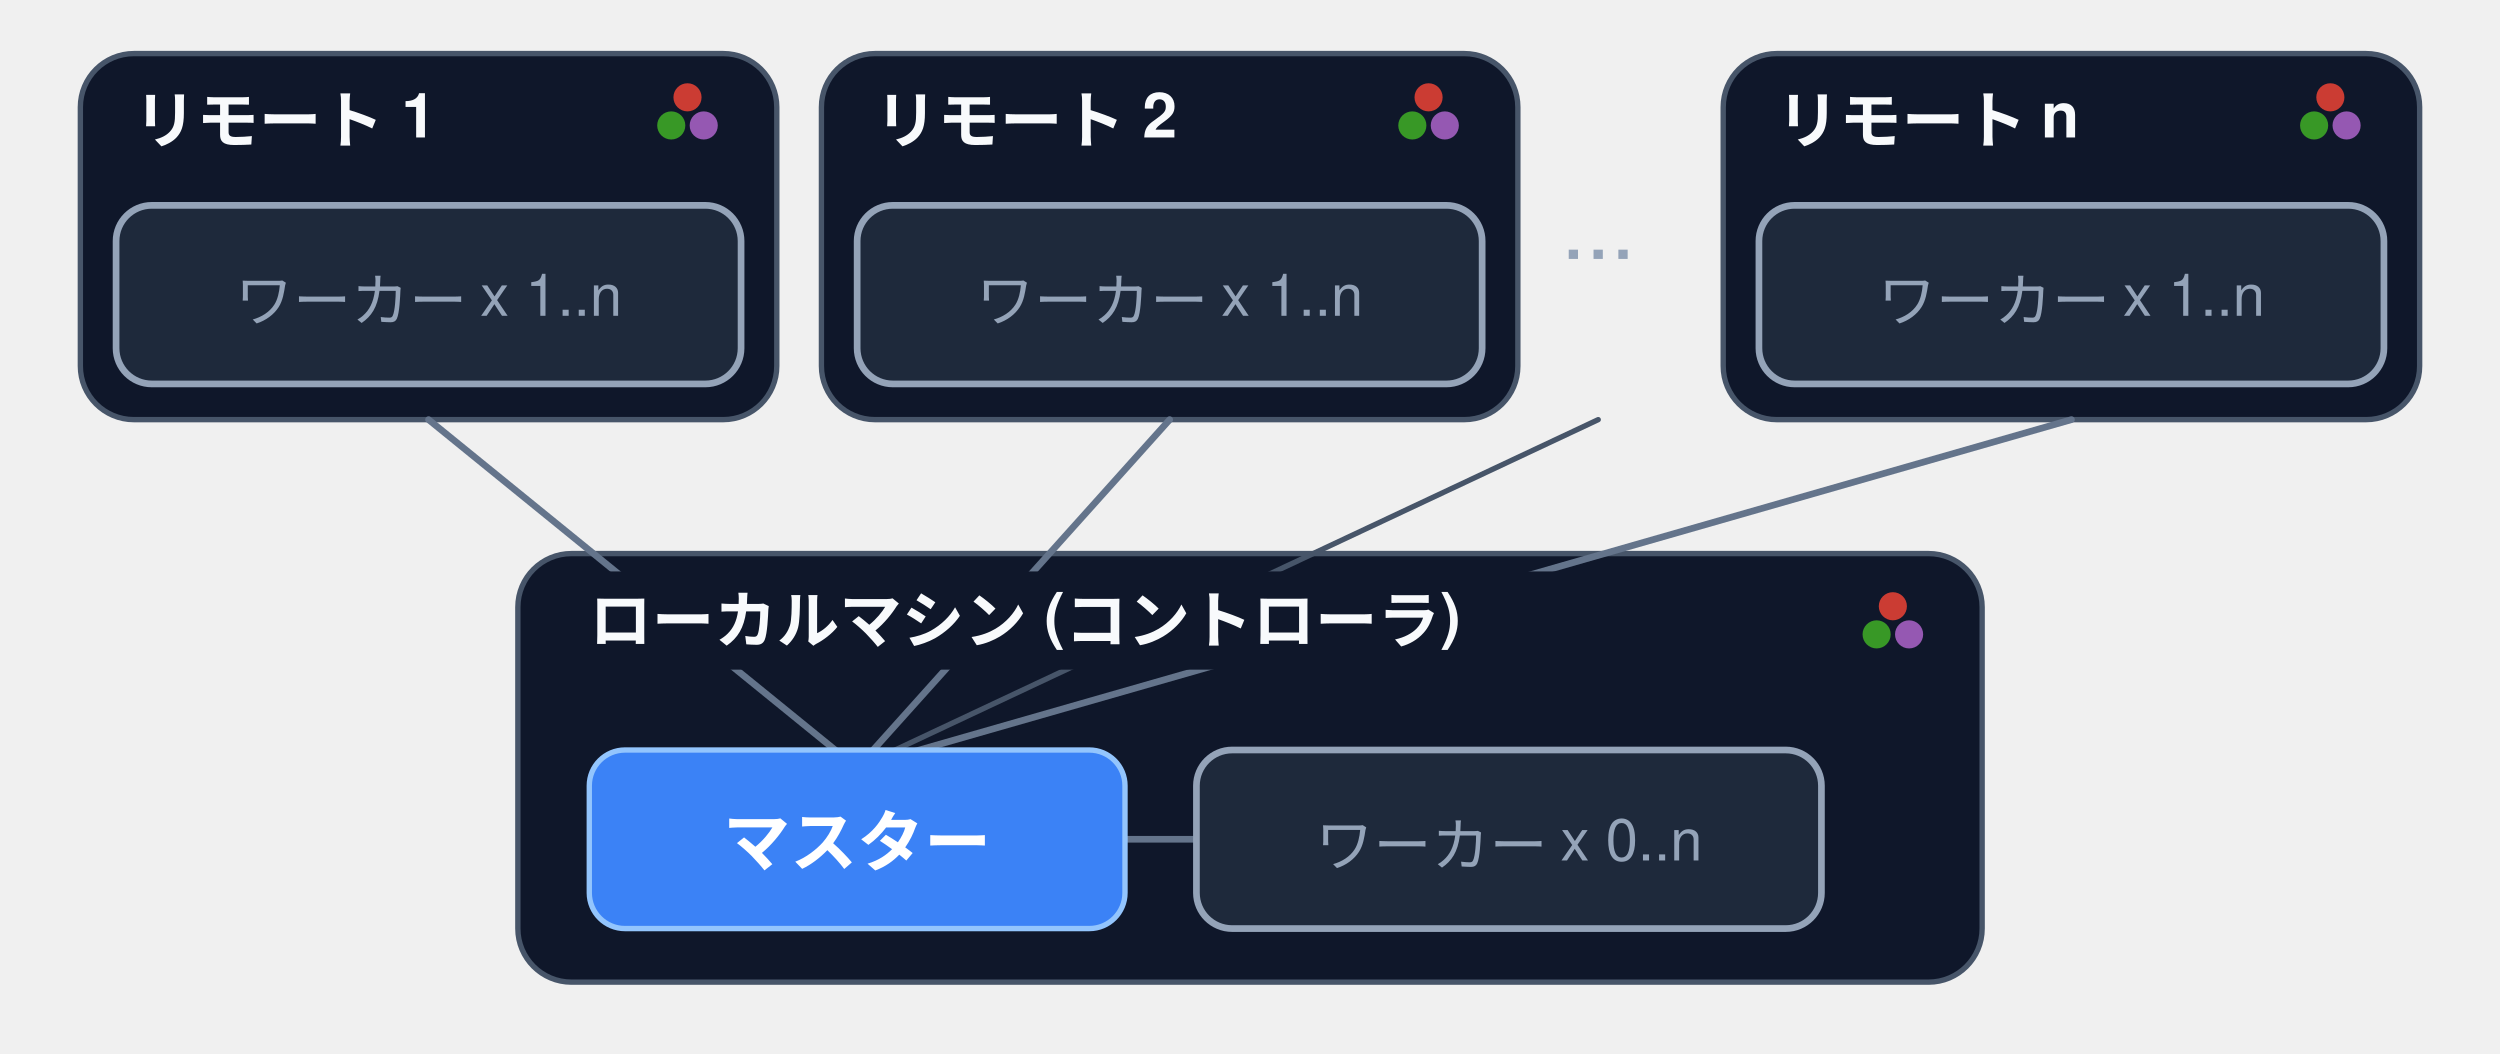
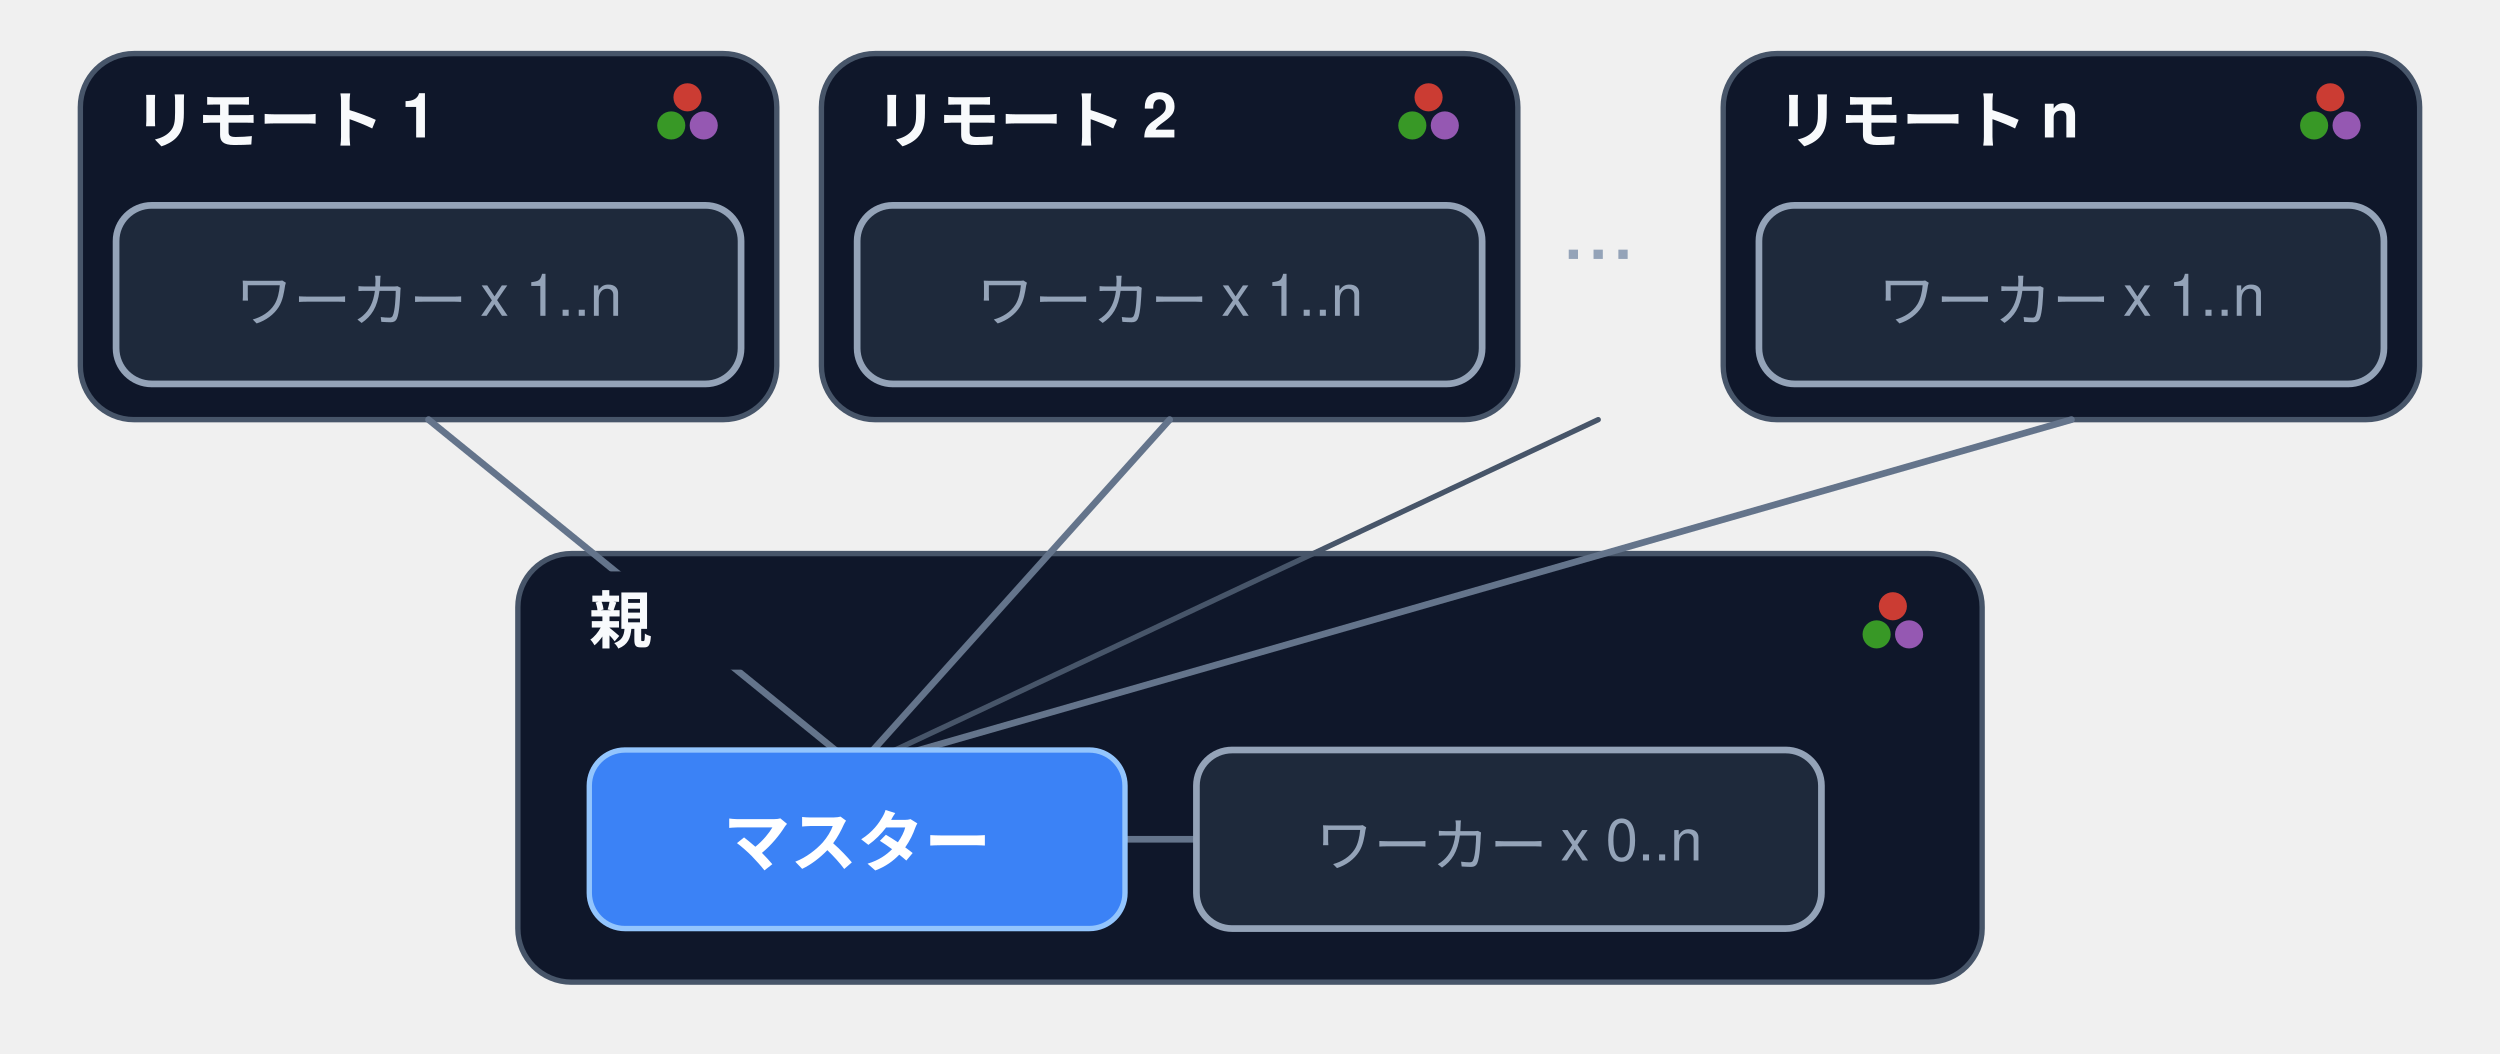
<svg xmlns="http://www.w3.org/2000/svg" viewBox="0 0 560 236" width="560" height="236">
  <defs>
    <style>
      .box { fill: #1e293b; stroke: #94a3b8; stroke-width: 1.5; }
      .link { fill: none; stroke: #64748b; stroke-width: 1.5; stroke-linecap: round; }
      .link-more { fill: none; stroke: #475569; stroke-width: 1.2; stroke-linecap: round; }
      .cluster { fill: #0f172a; stroke: #475569; stroke-width: 1.2; }
      .master { fill: #3b82f6; stroke: #93c5fd; stroke-width: 1.2; }
      .t { font-family: 'Helvetica Neue', Helvetica, Arial, sans-serif; fill: #f8fafc; }
      .t-sub { font-family: 'Helvetica Neue', Helvetica, Arial, sans-serif; fill: #94a3b8; }
      .t-on { font-family: 'Helvetica Neue', Helvetica, Arial, sans-serif; fill: #ffffff; }
      .halo { fill: #0f172a; }
    </style>
    <g id="juliadot">
      <circle cx="0" cy="-4.2" r="3.15" fill="#cb3c33" />
      <circle cx="-3.637" cy="2.1" r="3.15" fill="#389826" />
      <circle cx="3.637" cy="2.1" r="3.15" fill="#9558b2" />
    </g>
    <g id="worker">
      <rect class="box" width="140" height="40" rx="8" />
    </g>
  </defs>
  <g transform="translate(18,12)">
    <rect class="cluster" width="156" height="82" rx="12" />
    <text class="t" x="12" y="20" font-size="14" font-weight="600">リモート 1</text>
    <use href="#juliadot" x="136" y="14" />
    <use href="#worker" x="8" y="34" />
    <text class="t-sub" x="78" y="60" text-anchor="middle" font-size="13">ワーカー x 1..n</text>
  </g>
  <g transform="translate(184,12)">
    <rect class="cluster" width="156" height="82" rx="12" />
    <text class="t" x="12" y="20" font-size="14" font-weight="600">リモート 2</text>
    <use href="#juliadot" x="136" y="14" />
    <use href="#worker" x="8" y="34" />
    <text class="t-sub" x="78" y="60" text-anchor="middle" font-size="13">ワーカー x 1..n</text>
  </g>
  <text class="t-sub" x="358" y="58" text-anchor="middle" font-size="20">...</text>
  <g transform="translate(386,12)">
    <rect class="cluster" width="156" height="82" rx="12" />
    <text class="t" x="12" y="20" font-size="14" font-weight="600">リモート n</text>
    <use href="#juliadot" x="136" y="14" />
    <use href="#worker" x="8" y="34" />
    <text class="t-sub" x="78" y="60" text-anchor="middle" font-size="13">ワーカー x 1..n</text>
  </g>
-   <g id="local">
+   <g id="parent">
    <rect class="cluster" x="116" y="124" width="328" height="96" rx="12" />
    <path class="link" d="M192,172 L96,94" />
    <path class="link" d="M192,172 L262,94" />
    <path class="link-more" d="M192,172 L358,94" />
    <path class="link" d="M192,172 L464,94" />
    <path class="link" d="M252,188 L268,188" />
-     <rect class="halo" x="122" y="128" width="316" height="22" />
-     <text class="t" x="132" y="144" font-size="14" font-weight="600">ローカルマシン (コントローラ)</text>
+     <rect class="halo" x="122" y="128" width="76" height="22" />
+     <text class="t" x="132" y="144" font-size="14" font-weight="600">親</text>
    <use href="#juliadot" x="424" y="140" />
    <rect class="master" x="132" y="168" width="120" height="40" rx="8" />
    <text class="t-on" x="192" y="194" text-anchor="middle" font-size="15" font-weight="700">マスター</text>
    <use href="#worker" x="268" y="168" />
    <text class="t-sub" x="338" y="194" text-anchor="middle" font-size="13">ワーカー x 0..n</text>
  </g>
</svg>
